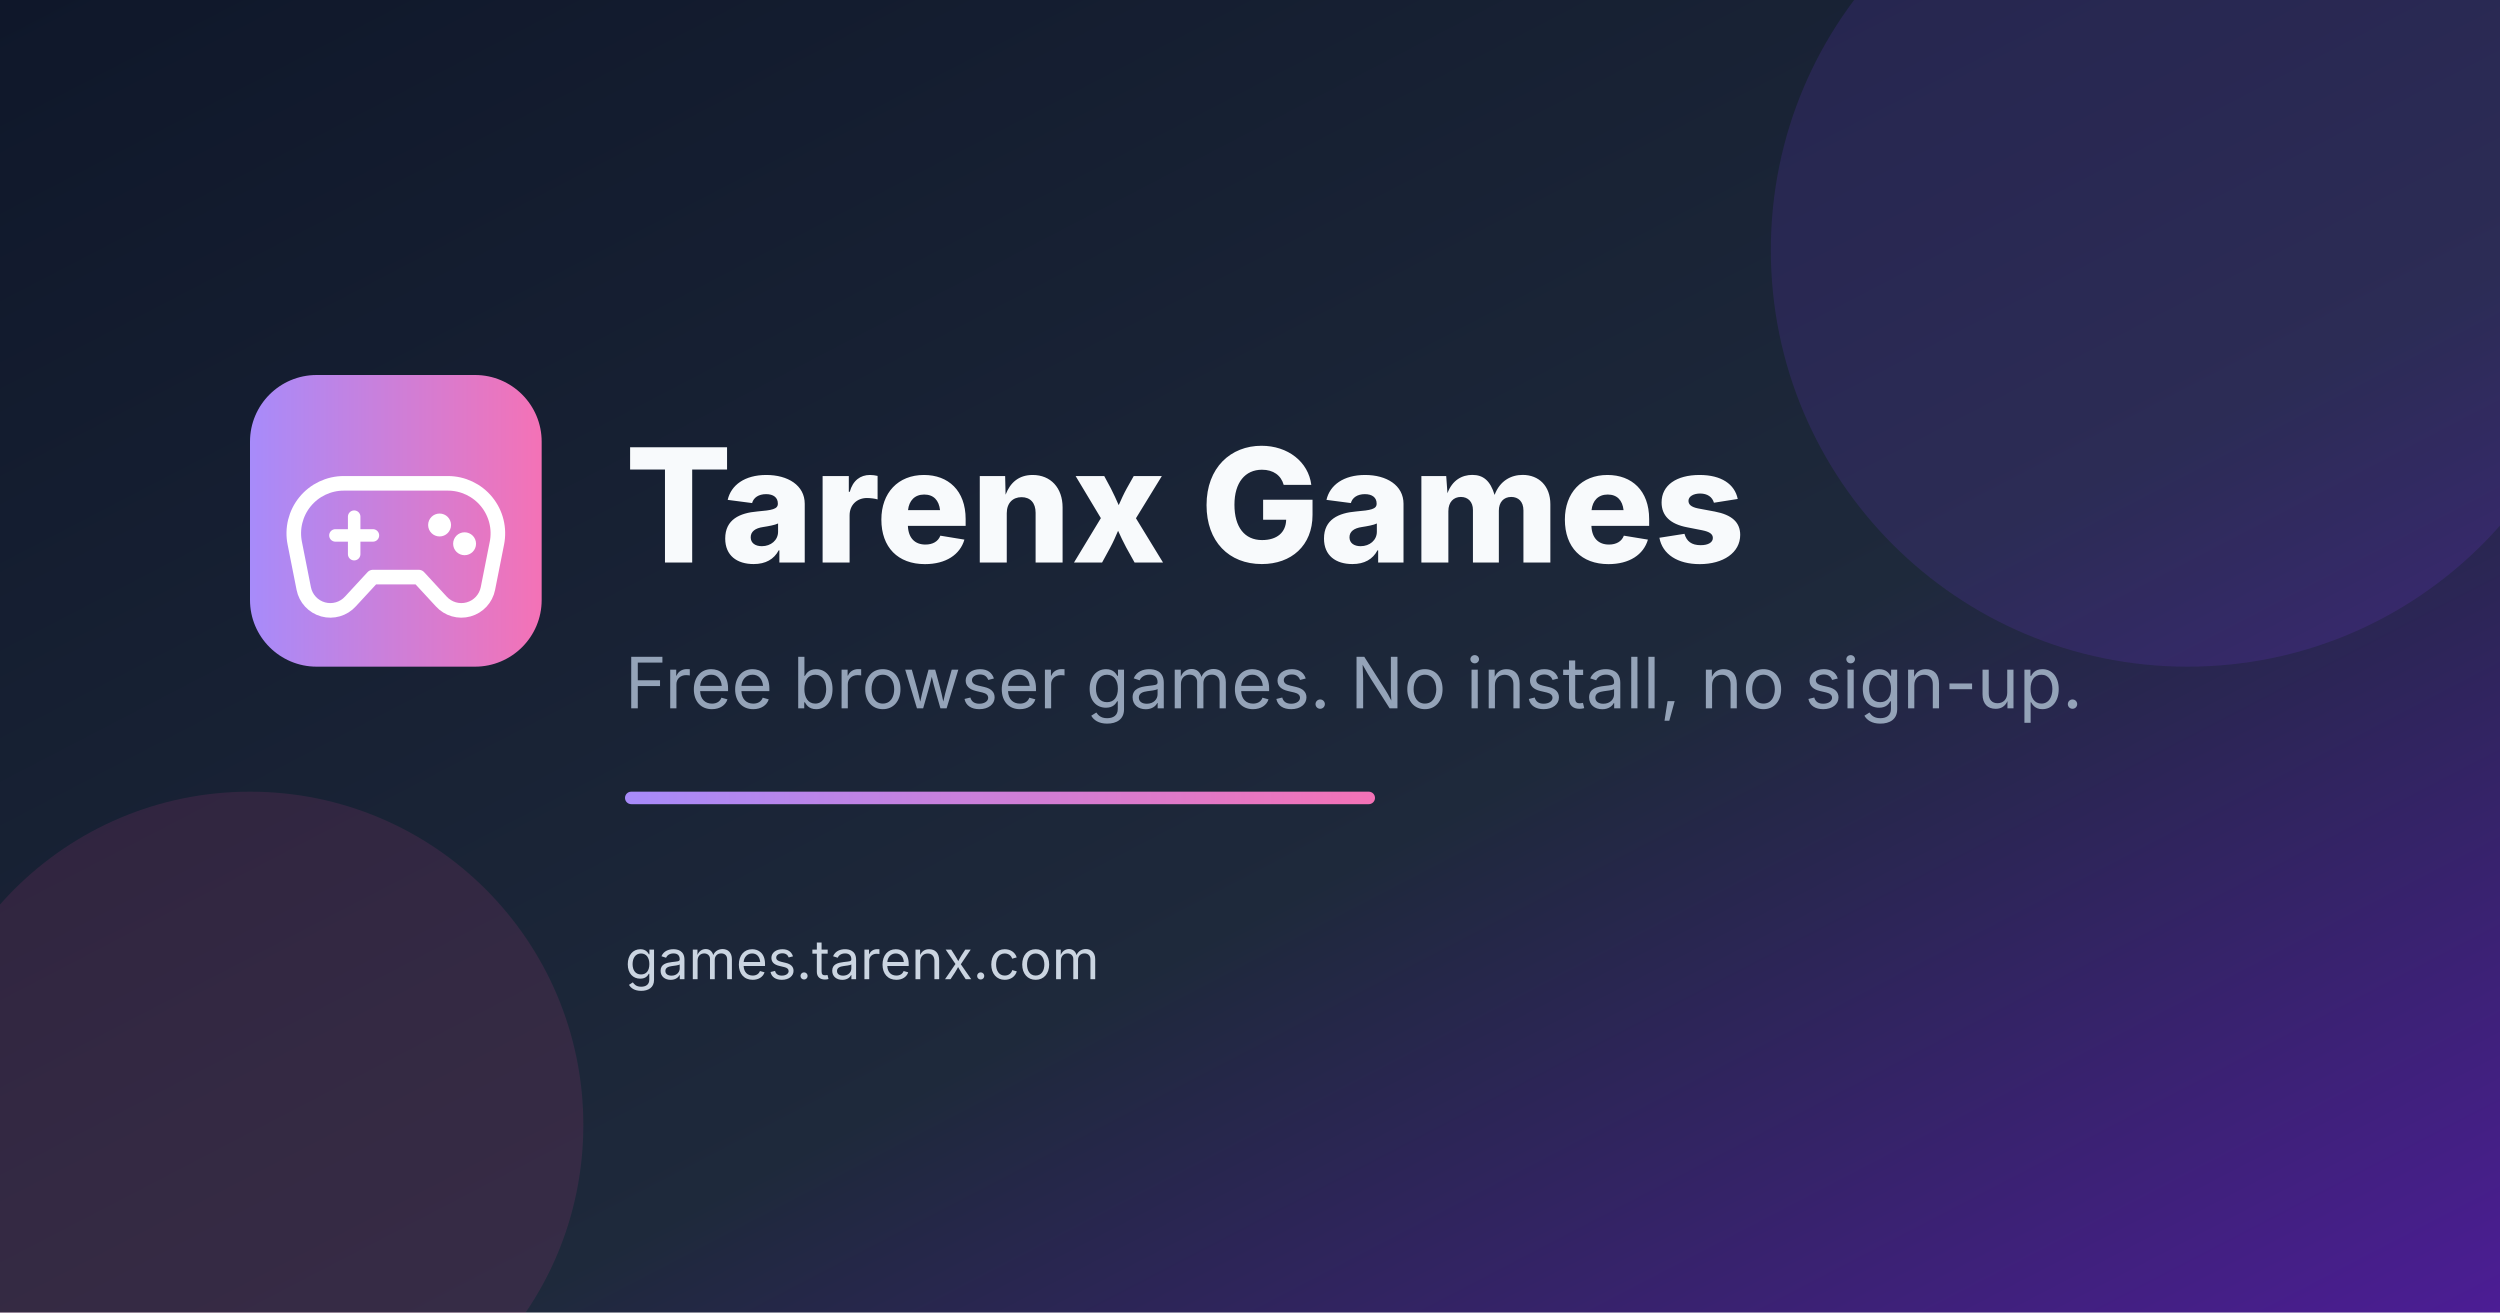
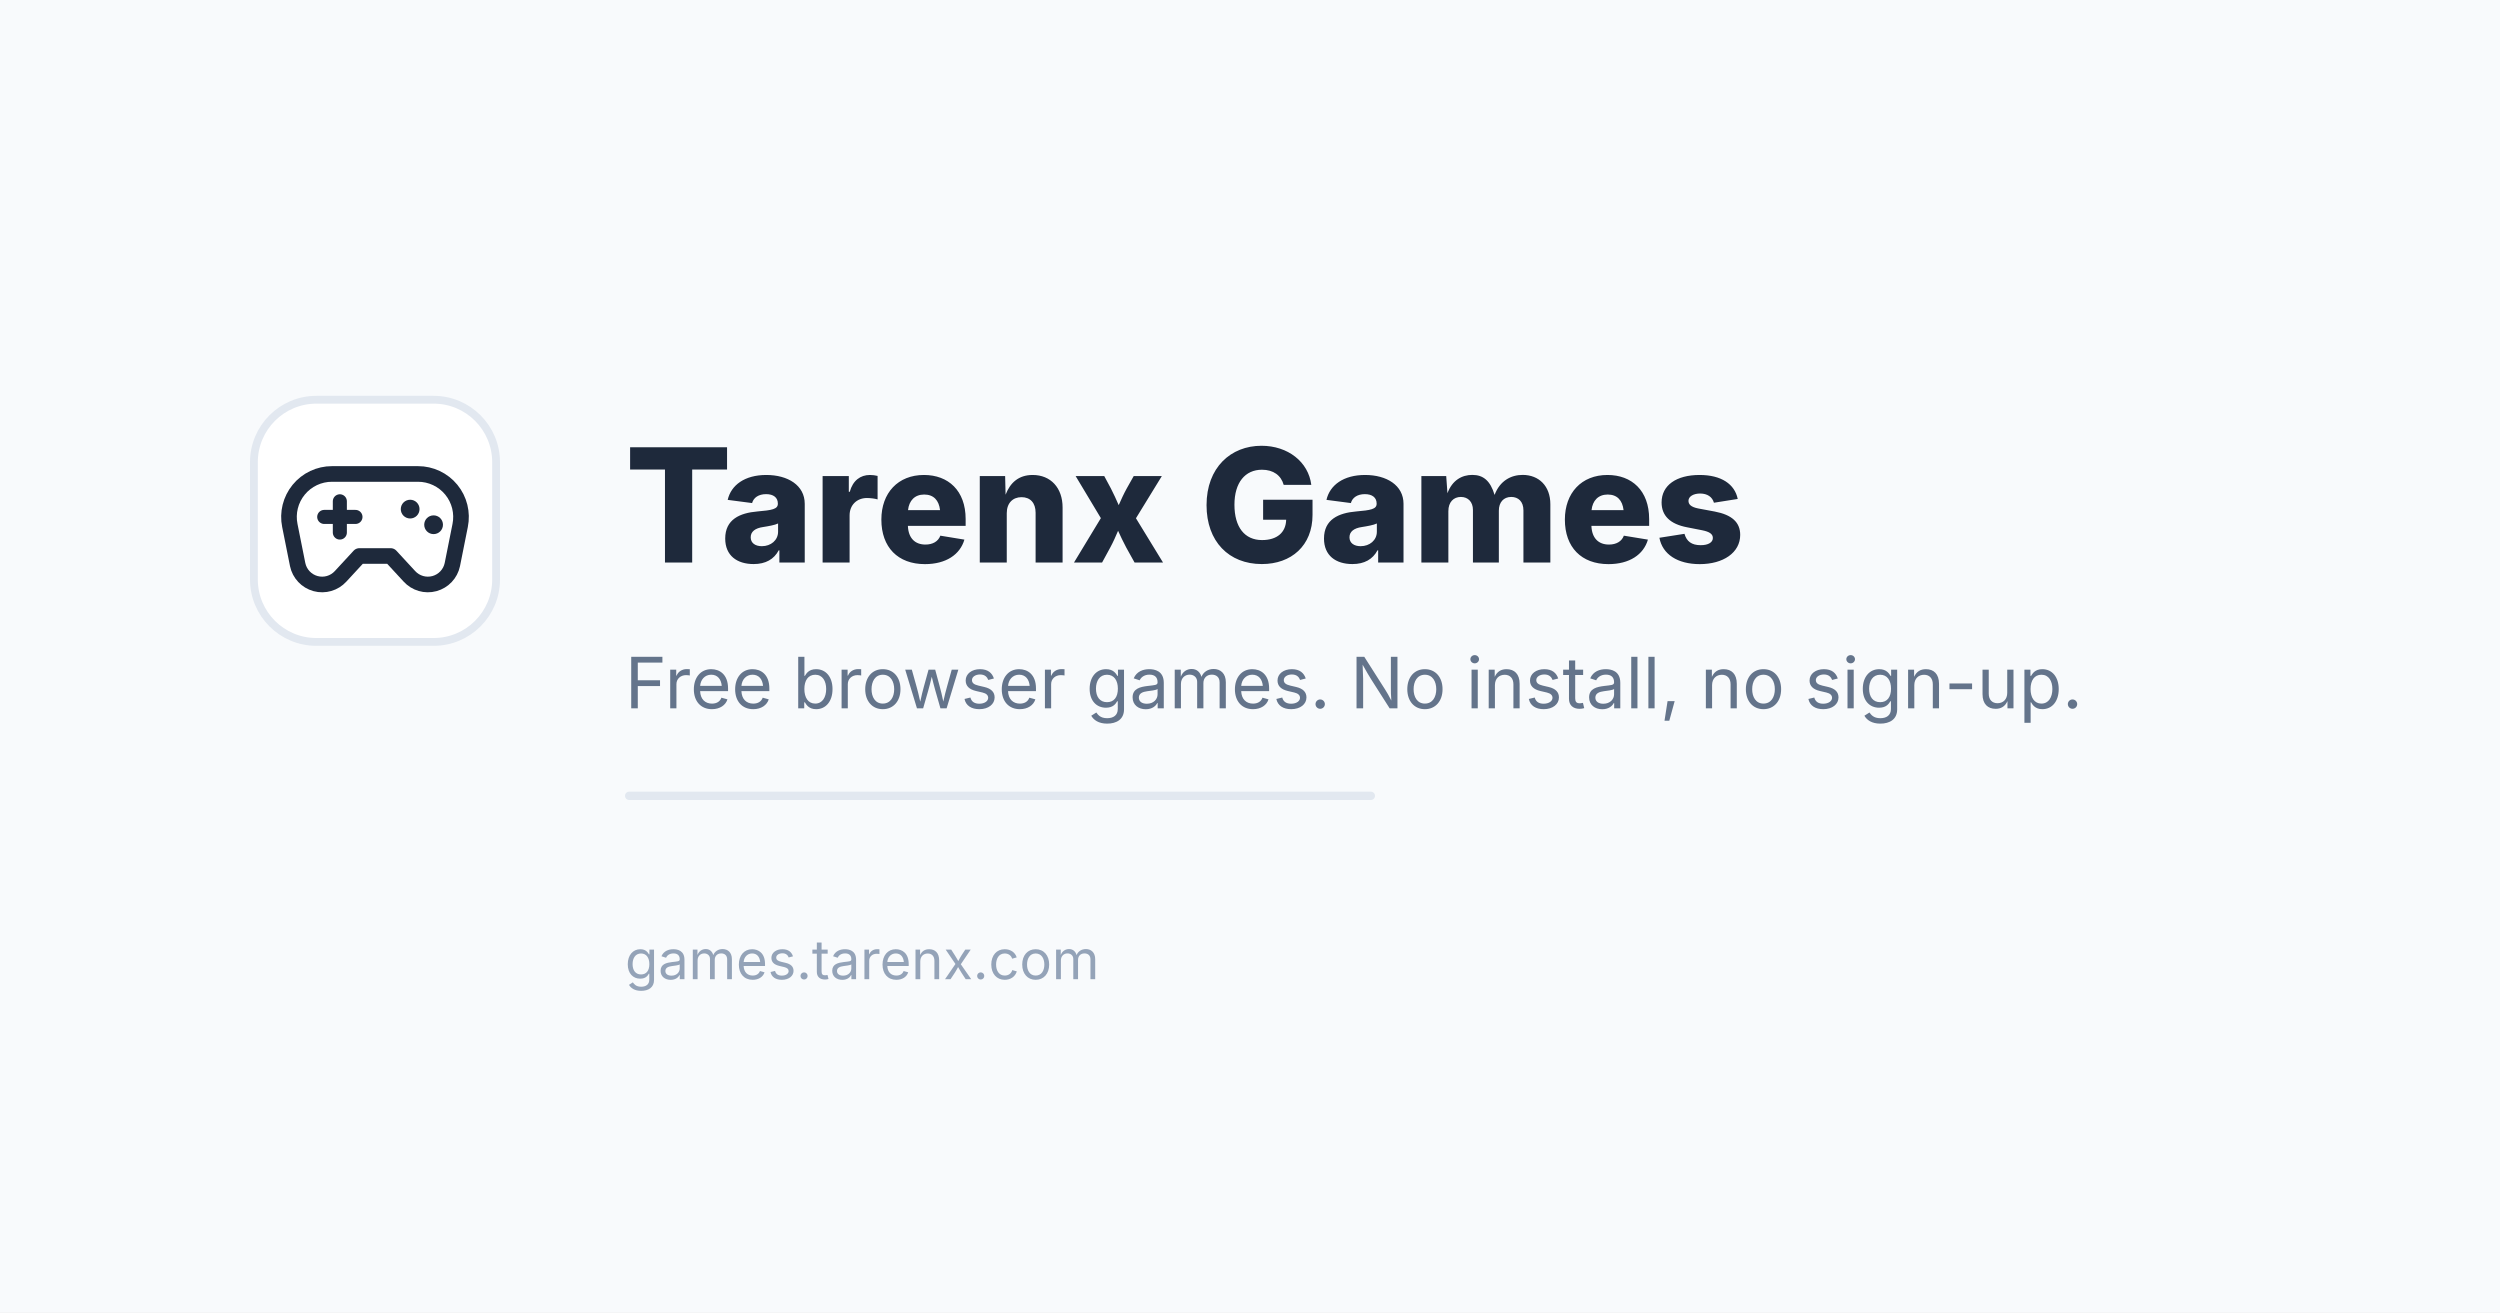
<svg xmlns="http://www.w3.org/2000/svg" viewBox="0 0 1200 630" width="1200" height="630">
-   <defs>
-     <linearGradient id="ogBg" x1="0%" y1="0%" x2="100%" y2="100%">
-       <stop offset="0%" stop-color="#0F172A" />
-       <stop offset="60%" stop-color="#1E293B" />
-       <stop offset="100%" stop-color="#4C1D95" />
-     </linearGradient>
-     <linearGradient id="accentGrad" x1="0%" y1="0%" x2="100%" y2="0%">
-       <stop offset="0%" stop-color="#A78BFA" />
-       <stop offset="100%" stop-color="#F472B6" />
-     </linearGradient>
-   </defs>
-   <rect width="1200" height="630" fill="url(#ogBg)" />
-   <circle cx="1050" cy="120" r="200" fill="#7C3AED" opacity="0.15" />
-   <circle cx="120" cy="540" r="160" fill="#EC4899" opacity="0.12" />
-   <g transform="translate(120, 180)">
-     <rect width="140" height="140" rx="32" fill="url(#accentGrad)" />
-     <path d="M45 62h50a24 24 0 0 1 23.5 28.8l-4.3 21.7a13 13 0 0 1-22.4 6.2L81 107h-22l-10.8 11.7a13 13 0 0 1-22.4-6.2l-4.3-21.7A24 24 0 0 1 45 62Z" fill="none" stroke="#FFFFFF" stroke-width="7" stroke-linejoin="round" transform="translate(0,-10)" />
-     <path d="M50 68v18M41 77h18" stroke="#FFFFFF" stroke-width="6" stroke-linecap="round" />
-     <circle cx="91" cy="72" r="5.5" fill="#FFFFFF" />
-     <circle cx="103" cy="81" r="5.5" fill="#FFFFFF" />
+   <rect width="1200" height="630" fill="#F8FAFC" />
+   <g transform="translate(120, 190) scale(3.75)">
+     <rect x="0.5" y="0.5" width="31" height="31" rx="8" fill="#FFFFFF" stroke="#E2E8F0" stroke-width="1" />
+     <path d="M10.5 10h11a5.5 5.5 0 0 1 5.4 6.6l-1 5a3.2 3.2 0 0 1-5.5 1.5L18 20.5h-4l-2.4 2.6a3.2 3.2 0 0 1-5.5-1.5l-1-5A5.5 5.5 0 0 1 10.5 10Z" fill="none" stroke="#1E293B" stroke-width="2" stroke-linejoin="round" />
+     <path d="M11.5 13.5v4M9.5 15.5h4" stroke="#1E293B" stroke-width="1.8" stroke-linecap="round" />
+     <circle cx="20.5" cy="14.5" r="1.2" fill="#1E293B" />
+     <circle cx="23.5" cy="16.5" r="1.2" fill="#1E293B" />
  </g>
-   <text x="300" y="270" font-family="system-ui, -apple-system, 'Segoe UI', sans-serif" font-size="76" font-weight="800" fill="#F8FAFC">Tarenx Games</text>
-   <text x="300" y="340" font-family="system-ui, -apple-system, 'Segoe UI', sans-serif" font-size="34" font-weight="400" fill="#94A3B8">Free browser games. No install, no sign-up.</text>
-   <rect x="300" y="380" width="360" height="6" rx="3" fill="url(#accentGrad)" />
-   <text x="300" y="470" font-family="system-ui, -apple-system, 'Segoe UI', sans-serif" font-size="26" fill="#CBD5E1">games.tarenx.com</text>
+   <text x="300" y="270" font-family="system-ui, -apple-system, 'Segoe UI', sans-serif" font-size="76" font-weight="800" fill="#1E293B">Tarenx Games</text>
+   <text x="300" y="340" font-family="system-ui, -apple-system, 'Segoe UI', sans-serif" font-size="34" font-weight="400" fill="#64748B">Free browser games. No install, no sign-up.</text>
+   <text x="300" y="470" font-family="system-ui, -apple-system, 'Segoe UI', sans-serif" font-size="26" font-weight="400" fill="#94A3B8">games.tarenx.com</text>
+   <rect x="300" y="380" width="360" height="4" rx="2" fill="#E2E8F0" />
</svg>
